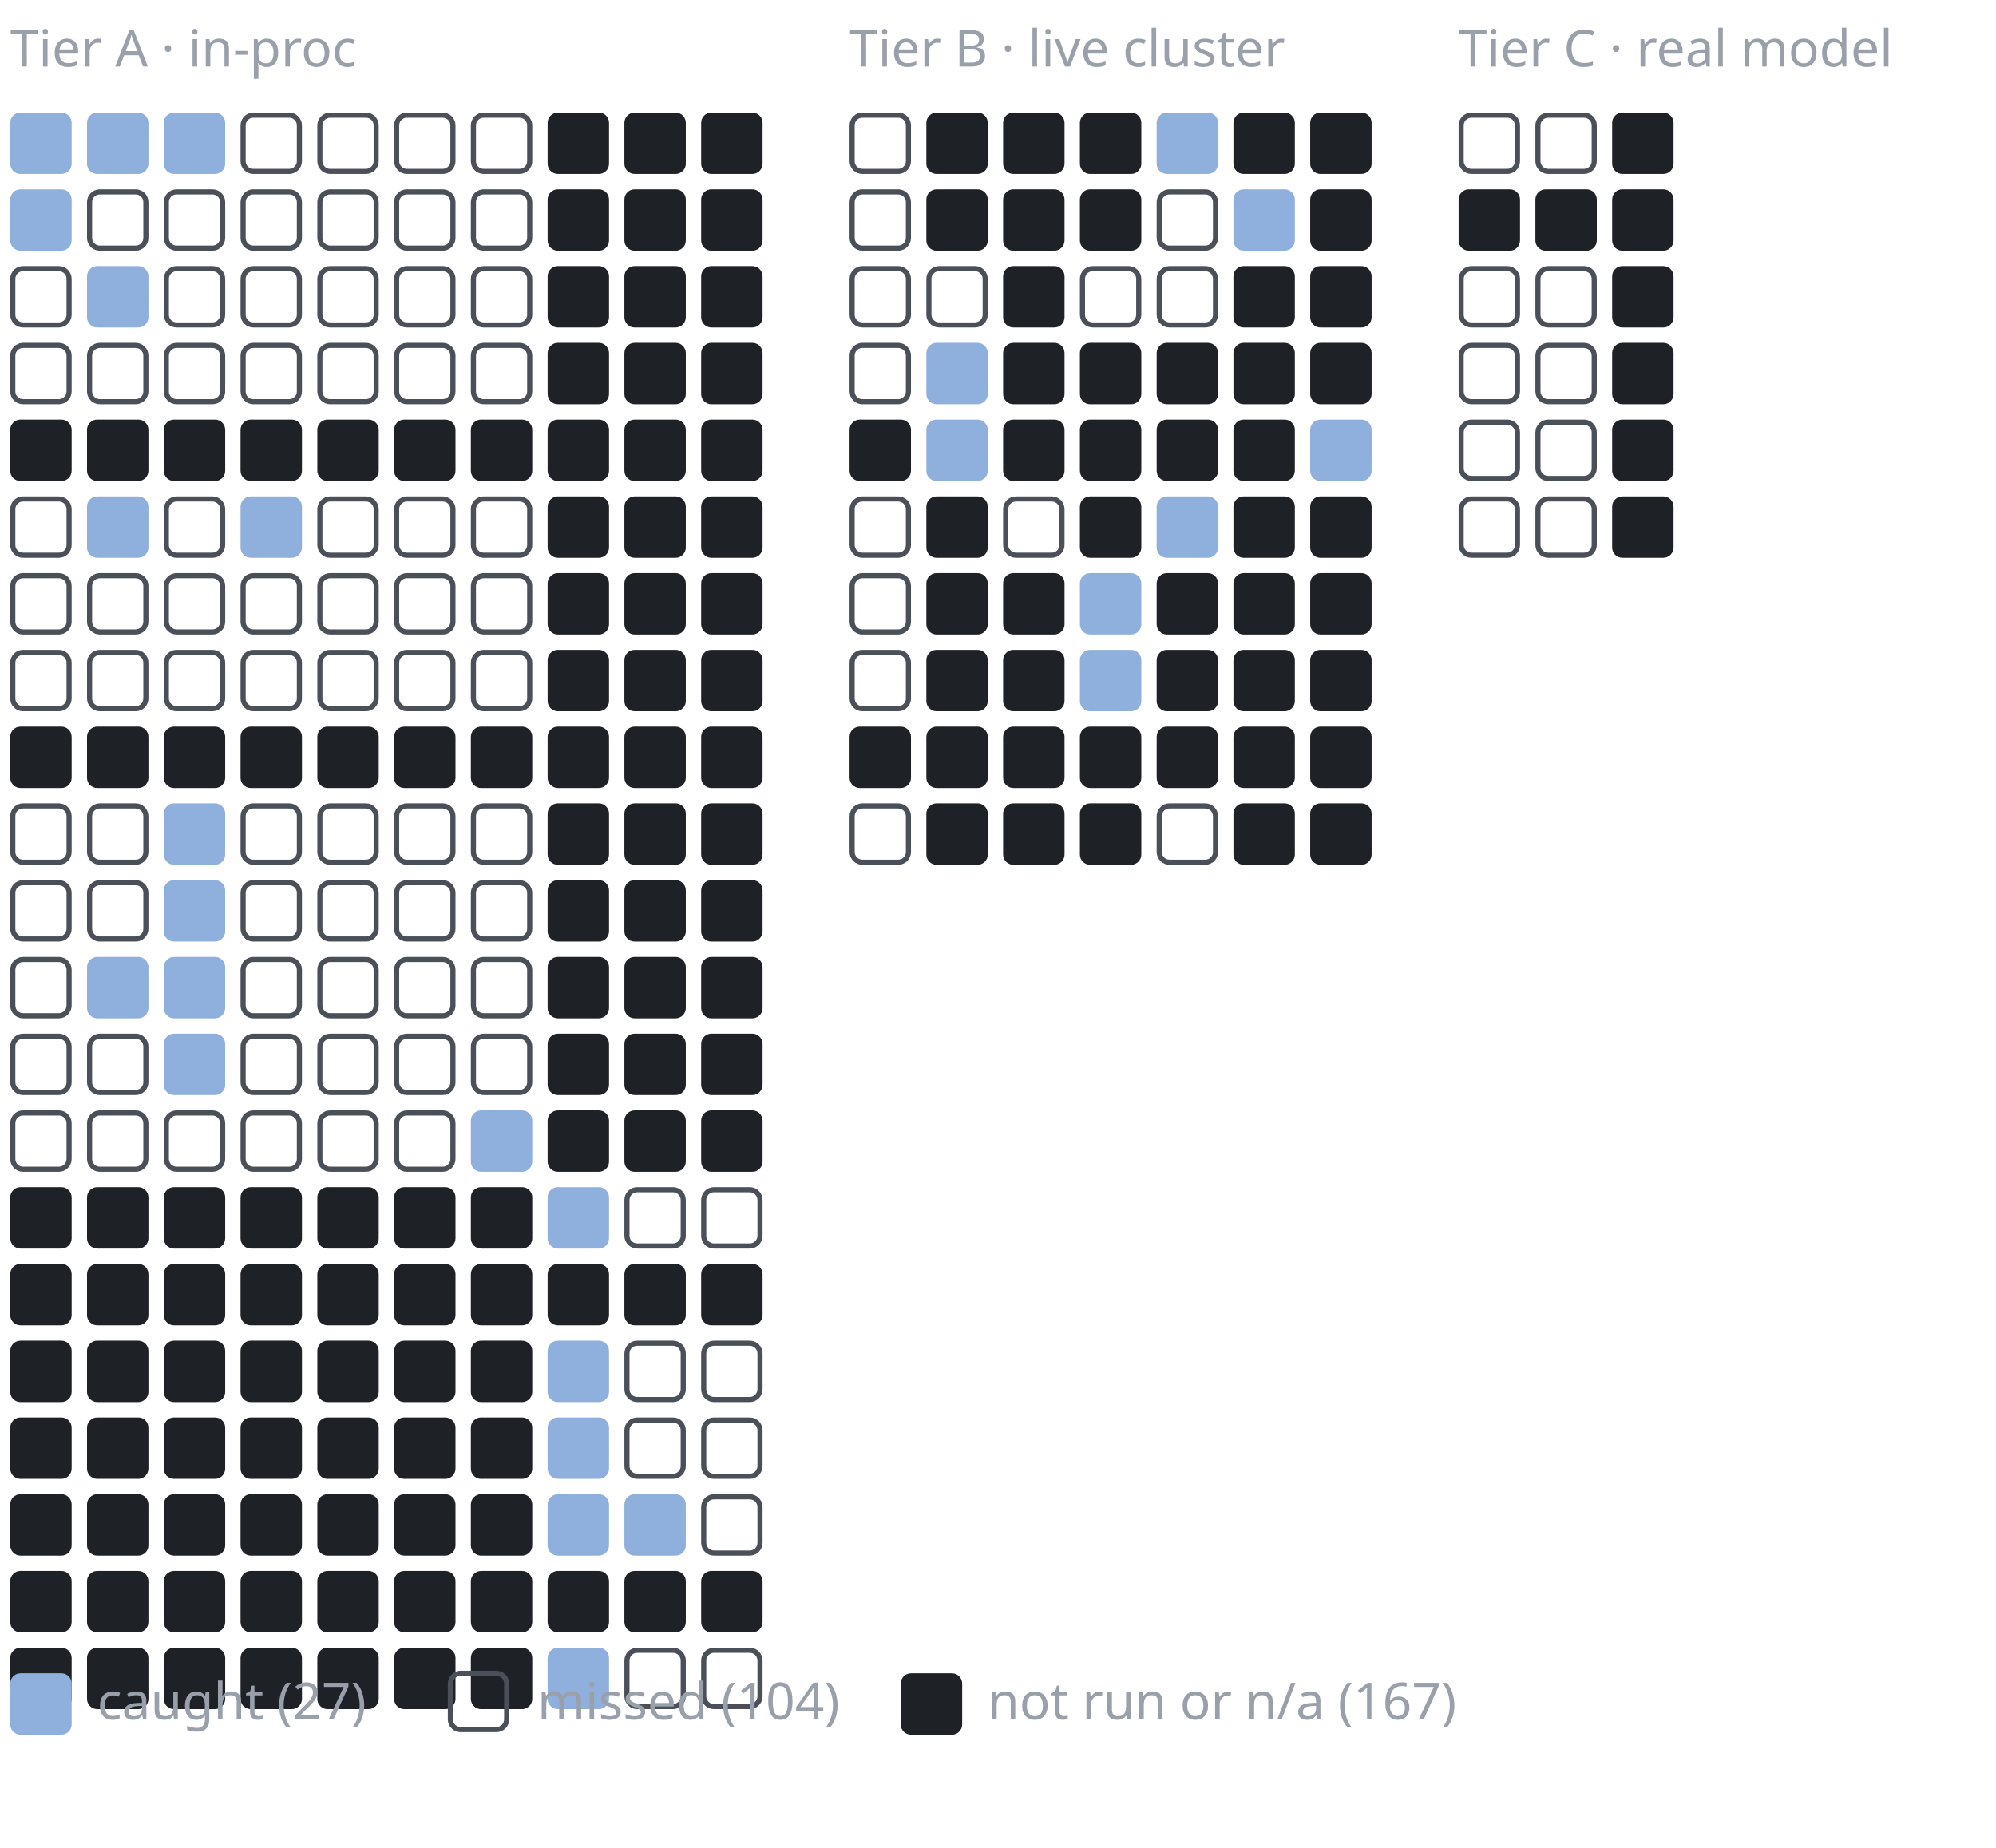
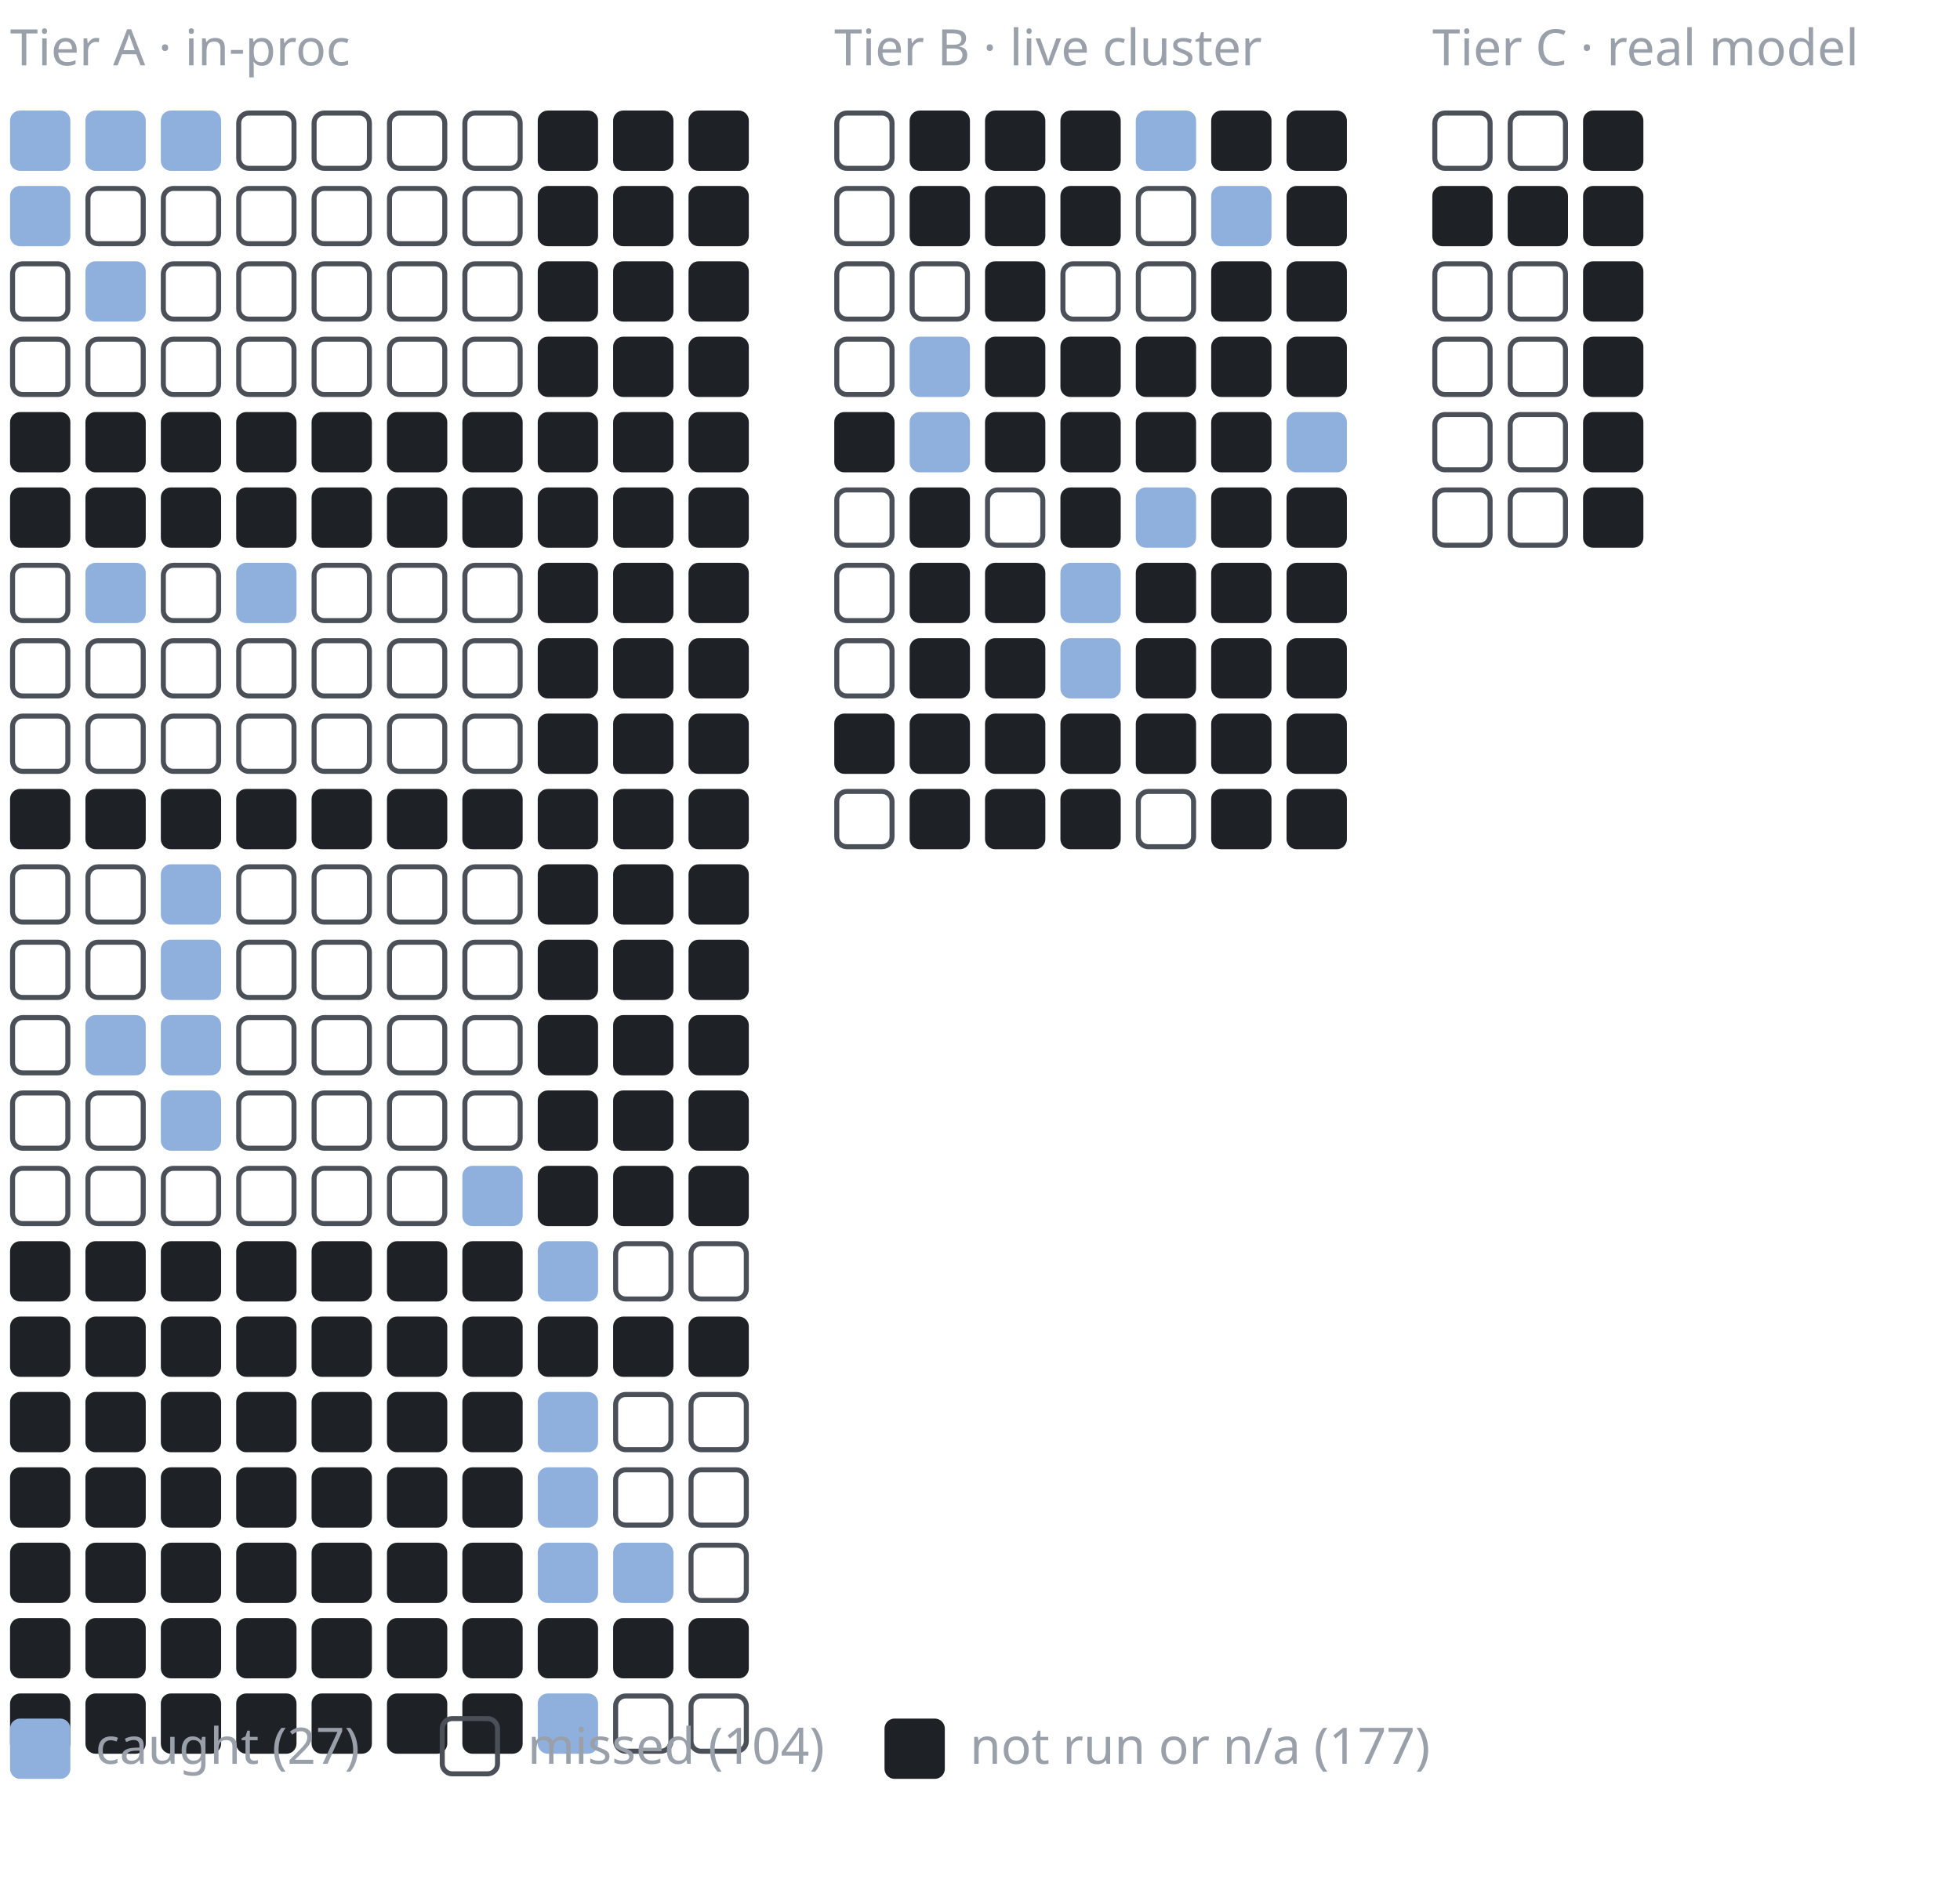
- <svg xmlns="http://www.w3.org/2000/svg" viewBox="0 0 390 361" width="390" height="361" role="img" aria-labelledby="t d">
+ <svg xmlns="http://www.w3.org/2000/svg" viewBox="0 0 390 376" width="390" height="376" role="img" aria-labelledby="t d">
  <text x="2" y="13" font-family="ui-sans-serif, system-ui, sans-serif" font-size="10" fill="#9aa0aa">Tier A · in-proc</text>
  <rect x="2" y="22" width="12" height="12" rx="2" fill="#8fb0dc" />
  <rect x="17" y="22" width="12" height="12" rx="2" fill="#8fb0dc" />
  <rect x="32" y="22" width="12" height="12" rx="2" fill="#8fb0dc" />
  <rect x="47.5" y="22.5" width="11" height="11" rx="2" fill="none" stroke="#4a4f58" />
  <rect x="62.5" y="22.5" width="11" height="11" rx="2" fill="none" stroke="#4a4f58" />
  <rect x="77.5" y="22.5" width="11" height="11" rx="2" fill="none" stroke="#4a4f58" />
  <rect x="92.5" y="22.5" width="11" height="11" rx="2" fill="none" stroke="#4a4f58" />
  <rect x="107" y="22" width="12" height="12" rx="2" fill="#1e2126" />
  <rect x="122" y="22" width="12" height="12" rx="2" fill="#1e2126" />
  <rect x="137" y="22" width="12" height="12" rx="2" fill="#1e2126" />
  <rect x="2" y="37" width="12" height="12" rx="2" fill="#8fb0dc" />
  <rect x="17.5" y="37.5" width="11" height="11" rx="2" fill="none" stroke="#4a4f58" />
  <rect x="32.5" y="37.5" width="11" height="11" rx="2" fill="none" stroke="#4a4f58" />
  <rect x="47.5" y="37.5" width="11" height="11" rx="2" fill="none" stroke="#4a4f58" />
  <rect x="62.5" y="37.5" width="11" height="11" rx="2" fill="none" stroke="#4a4f58" />
  <rect x="77.5" y="37.5" width="11" height="11" rx="2" fill="none" stroke="#4a4f58" />
  <rect x="92.5" y="37.5" width="11" height="11" rx="2" fill="none" stroke="#4a4f58" />
  <rect x="107" y="37" width="12" height="12" rx="2" fill="#1e2126" />
  <rect x="122" y="37" width="12" height="12" rx="2" fill="#1e2126" />
  <rect x="137" y="37" width="12" height="12" rx="2" fill="#1e2126" />
  <rect x="2.5" y="52.5" width="11" height="11" rx="2" fill="none" stroke="#4a4f58" />
  <rect x="17" y="52" width="12" height="12" rx="2" fill="#8fb0dc" />
  <rect x="32.5" y="52.5" width="11" height="11" rx="2" fill="none" stroke="#4a4f58" />
  <rect x="47.5" y="52.5" width="11" height="11" rx="2" fill="none" stroke="#4a4f58" />
  <rect x="62.5" y="52.5" width="11" height="11" rx="2" fill="none" stroke="#4a4f58" />
  <rect x="77.5" y="52.5" width="11" height="11" rx="2" fill="none" stroke="#4a4f58" />
  <rect x="92.5" y="52.5" width="11" height="11" rx="2" fill="none" stroke="#4a4f58" />
  <rect x="107" y="52" width="12" height="12" rx="2" fill="#1e2126" />
  <rect x="122" y="52" width="12" height="12" rx="2" fill="#1e2126" />
  <rect x="137" y="52" width="12" height="12" rx="2" fill="#1e2126" />
  <rect x="2.5" y="67.5" width="11" height="11" rx="2" fill="none" stroke="#4a4f58" />
  <rect x="17.5" y="67.5" width="11" height="11" rx="2" fill="none" stroke="#4a4f58" />
  <rect x="32.5" y="67.5" width="11" height="11" rx="2" fill="none" stroke="#4a4f58" />
  <rect x="47.5" y="67.5" width="11" height="11" rx="2" fill="none" stroke="#4a4f58" />
  <rect x="62.5" y="67.5" width="11" height="11" rx="2" fill="none" stroke="#4a4f58" />
  <rect x="77.5" y="67.5" width="11" height="11" rx="2" fill="none" stroke="#4a4f58" />
  <rect x="92.5" y="67.5" width="11" height="11" rx="2" fill="none" stroke="#4a4f58" />
  <rect x="107" y="67" width="12" height="12" rx="2" fill="#1e2126" />
  <rect x="122" y="67" width="12" height="12" rx="2" fill="#1e2126" />
  <rect x="137" y="67" width="12" height="12" rx="2" fill="#1e2126" />
  <rect x="2" y="82" width="12" height="12" rx="2" fill="#1e2126" />
  <rect x="17" y="82" width="12" height="12" rx="2" fill="#1e2126" />
  <rect x="32" y="82" width="12" height="12" rx="2" fill="#1e2126" />
  <rect x="47" y="82" width="12" height="12" rx="2" fill="#1e2126" />
  <rect x="62" y="82" width="12" height="12" rx="2" fill="#1e2126" />
  <rect x="77" y="82" width="12" height="12" rx="2" fill="#1e2126" />
  <rect x="92" y="82" width="12" height="12" rx="2" fill="#1e2126" />
  <rect x="107" y="82" width="12" height="12" rx="2" fill="#1e2126" />
  <rect x="122" y="82" width="12" height="12" rx="2" fill="#1e2126" />
  <rect x="137" y="82" width="12" height="12" rx="2" fill="#1e2126" />
-   <rect x="2.5" y="97.5" width="11" height="11" rx="2" fill="none" stroke="#4a4f58" />
-   <rect x="17" y="97" width="12" height="12" rx="2" fill="#8fb0dc" />
-   <rect x="32.5" y="97.5" width="11" height="11" rx="2" fill="none" stroke="#4a4f58" />
-   <rect x="47" y="97" width="12" height="12" rx="2" fill="#8fb0dc" />
-   <rect x="62.5" y="97.5" width="11" height="11" rx="2" fill="none" stroke="#4a4f58" />
-   <rect x="77.5" y="97.5" width="11" height="11" rx="2" fill="none" stroke="#4a4f58" />
-   <rect x="92.5" y="97.5" width="11" height="11" rx="2" fill="none" stroke="#4a4f58" />
+   <rect x="2" y="97" width="12" height="12" rx="2" fill="#1e2126" />
+   <rect x="17" y="97" width="12" height="12" rx="2" fill="#1e2126" />
+   <rect x="32" y="97" width="12" height="12" rx="2" fill="#1e2126" />
+   <rect x="47" y="97" width="12" height="12" rx="2" fill="#1e2126" />
+   <rect x="62" y="97" width="12" height="12" rx="2" fill="#1e2126" />
+   <rect x="77" y="97" width="12" height="12" rx="2" fill="#1e2126" />
+   <rect x="92" y="97" width="12" height="12" rx="2" fill="#1e2126" />
  <rect x="107" y="97" width="12" height="12" rx="2" fill="#1e2126" />
  <rect x="122" y="97" width="12" height="12" rx="2" fill="#1e2126" />
  <rect x="137" y="97" width="12" height="12" rx="2" fill="#1e2126" />
  <rect x="2.5" y="112.5" width="11" height="11" rx="2" fill="none" stroke="#4a4f58" />
-   <rect x="17.5" y="112.5" width="11" height="11" rx="2" fill="none" stroke="#4a4f58" />
+   <rect x="17" y="112" width="12" height="12" rx="2" fill="#8fb0dc" />
  <rect x="32.5" y="112.5" width="11" height="11" rx="2" fill="none" stroke="#4a4f58" />
-   <rect x="47.5" y="112.5" width="11" height="11" rx="2" fill="none" stroke="#4a4f58" />
+   <rect x="47" y="112" width="12" height="12" rx="2" fill="#8fb0dc" />
  <rect x="62.5" y="112.5" width="11" height="11" rx="2" fill="none" stroke="#4a4f58" />
  <rect x="77.5" y="112.5" width="11" height="11" rx="2" fill="none" stroke="#4a4f58" />
  <rect x="92.5" y="112.5" width="11" height="11" rx="2" fill="none" stroke="#4a4f58" />
  <rect x="107" y="112" width="12" height="12" rx="2" fill="#1e2126" />
  <rect x="122" y="112" width="12" height="12" rx="2" fill="#1e2126" />
  <rect x="137" y="112" width="12" height="12" rx="2" fill="#1e2126" />
  <rect x="2.5" y="127.5" width="11" height="11" rx="2" fill="none" stroke="#4a4f58" />
  <rect x="17.5" y="127.5" width="11" height="11" rx="2" fill="none" stroke="#4a4f58" />
  <rect x="32.5" y="127.5" width="11" height="11" rx="2" fill="none" stroke="#4a4f58" />
  <rect x="47.5" y="127.5" width="11" height="11" rx="2" fill="none" stroke="#4a4f58" />
  <rect x="62.5" y="127.5" width="11" height="11" rx="2" fill="none" stroke="#4a4f58" />
  <rect x="77.5" y="127.5" width="11" height="11" rx="2" fill="none" stroke="#4a4f58" />
  <rect x="92.5" y="127.5" width="11" height="11" rx="2" fill="none" stroke="#4a4f58" />
  <rect x="107" y="127" width="12" height="12" rx="2" fill="#1e2126" />
  <rect x="122" y="127" width="12" height="12" rx="2" fill="#1e2126" />
  <rect x="137" y="127" width="12" height="12" rx="2" fill="#1e2126" />
-   <rect x="2" y="142" width="12" height="12" rx="2" fill="#1e2126" />
-   <rect x="17" y="142" width="12" height="12" rx="2" fill="#1e2126" />
-   <rect x="32" y="142" width="12" height="12" rx="2" fill="#1e2126" />
-   <rect x="47" y="142" width="12" height="12" rx="2" fill="#1e2126" />
-   <rect x="62" y="142" width="12" height="12" rx="2" fill="#1e2126" />
-   <rect x="77" y="142" width="12" height="12" rx="2" fill="#1e2126" />
-   <rect x="92" y="142" width="12" height="12" rx="2" fill="#1e2126" />
+   <rect x="2.5" y="142.5" width="11" height="11" rx="2" fill="none" stroke="#4a4f58" />
+   <rect x="17.5" y="142.5" width="11" height="11" rx="2" fill="none" stroke="#4a4f58" />
+   <rect x="32.5" y="142.5" width="11" height="11" rx="2" fill="none" stroke="#4a4f58" />
+   <rect x="47.5" y="142.5" width="11" height="11" rx="2" fill="none" stroke="#4a4f58" />
+   <rect x="62.5" y="142.5" width="11" height="11" rx="2" fill="none" stroke="#4a4f58" />
+   <rect x="77.5" y="142.5" width="11" height="11" rx="2" fill="none" stroke="#4a4f58" />
+   <rect x="92.5" y="142.5" width="11" height="11" rx="2" fill="none" stroke="#4a4f58" />
  <rect x="107" y="142" width="12" height="12" rx="2" fill="#1e2126" />
  <rect x="122" y="142" width="12" height="12" rx="2" fill="#1e2126" />
  <rect x="137" y="142" width="12" height="12" rx="2" fill="#1e2126" />
-   <rect x="2.5" y="157.5" width="11" height="11" rx="2" fill="none" stroke="#4a4f58" />
-   <rect x="17.5" y="157.5" width="11" height="11" rx="2" fill="none" stroke="#4a4f58" />
-   <rect x="32" y="157" width="12" height="12" rx="2" fill="#8fb0dc" />
-   <rect x="47.5" y="157.5" width="11" height="11" rx="2" fill="none" stroke="#4a4f58" />
-   <rect x="62.5" y="157.5" width="11" height="11" rx="2" fill="none" stroke="#4a4f58" />
-   <rect x="77.5" y="157.5" width="11" height="11" rx="2" fill="none" stroke="#4a4f58" />
-   <rect x="92.5" y="157.5" width="11" height="11" rx="2" fill="none" stroke="#4a4f58" />
+   <rect x="2" y="157" width="12" height="12" rx="2" fill="#1e2126" />
+   <rect x="17" y="157" width="12" height="12" rx="2" fill="#1e2126" />
+   <rect x="32" y="157" width="12" height="12" rx="2" fill="#1e2126" />
+   <rect x="47" y="157" width="12" height="12" rx="2" fill="#1e2126" />
+   <rect x="62" y="157" width="12" height="12" rx="2" fill="#1e2126" />
+   <rect x="77" y="157" width="12" height="12" rx="2" fill="#1e2126" />
+   <rect x="92" y="157" width="12" height="12" rx="2" fill="#1e2126" />
  <rect x="107" y="157" width="12" height="12" rx="2" fill="#1e2126" />
  <rect x="122" y="157" width="12" height="12" rx="2" fill="#1e2126" />
  <rect x="137" y="157" width="12" height="12" rx="2" fill="#1e2126" />
  <rect x="2.5" y="172.5" width="11" height="11" rx="2" fill="none" stroke="#4a4f58" />
  <rect x="17.5" y="172.5" width="11" height="11" rx="2" fill="none" stroke="#4a4f58" />
  <rect x="32" y="172" width="12" height="12" rx="2" fill="#8fb0dc" />
  <rect x="47.5" y="172.5" width="11" height="11" rx="2" fill="none" stroke="#4a4f58" />
  <rect x="62.5" y="172.5" width="11" height="11" rx="2" fill="none" stroke="#4a4f58" />
  <rect x="77.5" y="172.5" width="11" height="11" rx="2" fill="none" stroke="#4a4f58" />
  <rect x="92.5" y="172.5" width="11" height="11" rx="2" fill="none" stroke="#4a4f58" />
  <rect x="107" y="172" width="12" height="12" rx="2" fill="#1e2126" />
  <rect x="122" y="172" width="12" height="12" rx="2" fill="#1e2126" />
  <rect x="137" y="172" width="12" height="12" rx="2" fill="#1e2126" />
  <rect x="2.5" y="187.5" width="11" height="11" rx="2" fill="none" stroke="#4a4f58" />
-   <rect x="17" y="187" width="12" height="12" rx="2" fill="#8fb0dc" />
+   <rect x="17.5" y="187.5" width="11" height="11" rx="2" fill="none" stroke="#4a4f58" />
  <rect x="32" y="187" width="12" height="12" rx="2" fill="#8fb0dc" />
  <rect x="47.5" y="187.5" width="11" height="11" rx="2" fill="none" stroke="#4a4f58" />
  <rect x="62.5" y="187.5" width="11" height="11" rx="2" fill="none" stroke="#4a4f58" />
  <rect x="77.5" y="187.5" width="11" height="11" rx="2" fill="none" stroke="#4a4f58" />
  <rect x="92.5" y="187.5" width="11" height="11" rx="2" fill="none" stroke="#4a4f58" />
  <rect x="107" y="187" width="12" height="12" rx="2" fill="#1e2126" />
  <rect x="122" y="187" width="12" height="12" rx="2" fill="#1e2126" />
  <rect x="137" y="187" width="12" height="12" rx="2" fill="#1e2126" />
  <rect x="2.5" y="202.5" width="11" height="11" rx="2" fill="none" stroke="#4a4f58" />
-   <rect x="17.5" y="202.5" width="11" height="11" rx="2" fill="none" stroke="#4a4f58" />
+   <rect x="17" y="202" width="12" height="12" rx="2" fill="#8fb0dc" />
  <rect x="32" y="202" width="12" height="12" rx="2" fill="#8fb0dc" />
  <rect x="47.5" y="202.5" width="11" height="11" rx="2" fill="none" stroke="#4a4f58" />
  <rect x="62.5" y="202.5" width="11" height="11" rx="2" fill="none" stroke="#4a4f58" />
  <rect x="77.5" y="202.5" width="11" height="11" rx="2" fill="none" stroke="#4a4f58" />
  <rect x="92.5" y="202.5" width="11" height="11" rx="2" fill="none" stroke="#4a4f58" />
  <rect x="107" y="202" width="12" height="12" rx="2" fill="#1e2126" />
  <rect x="122" y="202" width="12" height="12" rx="2" fill="#1e2126" />
  <rect x="137" y="202" width="12" height="12" rx="2" fill="#1e2126" />
  <rect x="2.5" y="217.5" width="11" height="11" rx="2" fill="none" stroke="#4a4f58" />
  <rect x="17.5" y="217.5" width="11" height="11" rx="2" fill="none" stroke="#4a4f58" />
-   <rect x="32.5" y="217.5" width="11" height="11" rx="2" fill="none" stroke="#4a4f58" />
+   <rect x="32" y="217" width="12" height="12" rx="2" fill="#8fb0dc" />
  <rect x="47.5" y="217.5" width="11" height="11" rx="2" fill="none" stroke="#4a4f58" />
  <rect x="62.5" y="217.5" width="11" height="11" rx="2" fill="none" stroke="#4a4f58" />
  <rect x="77.5" y="217.5" width="11" height="11" rx="2" fill="none" stroke="#4a4f58" />
-   <rect x="92" y="217" width="12" height="12" rx="2" fill="#8fb0dc" />
+   <rect x="92.5" y="217.5" width="11" height="11" rx="2" fill="none" stroke="#4a4f58" />
  <rect x="107" y="217" width="12" height="12" rx="2" fill="#1e2126" />
  <rect x="122" y="217" width="12" height="12" rx="2" fill="#1e2126" />
  <rect x="137" y="217" width="12" height="12" rx="2" fill="#1e2126" />
-   <rect x="2" y="232" width="12" height="12" rx="2" fill="#1e2126" />
-   <rect x="17" y="232" width="12" height="12" rx="2" fill="#1e2126" />
-   <rect x="32" y="232" width="12" height="12" rx="2" fill="#1e2126" />
-   <rect x="47" y="232" width="12" height="12" rx="2" fill="#1e2126" />
-   <rect x="62" y="232" width="12" height="12" rx="2" fill="#1e2126" />
-   <rect x="77" y="232" width="12" height="12" rx="2" fill="#1e2126" />
-   <rect x="92" y="232" width="12" height="12" rx="2" fill="#1e2126" />
-   <rect x="107" y="232" width="12" height="12" rx="2" fill="#8fb0dc" />
-   <rect x="122.5" y="232.5" width="11" height="11" rx="2" fill="none" stroke="#4a4f58" />
-   <rect x="137.5" y="232.5" width="11" height="11" rx="2" fill="none" stroke="#4a4f58" />
+   <rect x="2.5" y="232.5" width="11" height="11" rx="2" fill="none" stroke="#4a4f58" />
+   <rect x="17.5" y="232.5" width="11" height="11" rx="2" fill="none" stroke="#4a4f58" />
+   <rect x="32.5" y="232.5" width="11" height="11" rx="2" fill="none" stroke="#4a4f58" />
+   <rect x="47.5" y="232.5" width="11" height="11" rx="2" fill="none" stroke="#4a4f58" />
+   <rect x="62.5" y="232.5" width="11" height="11" rx="2" fill="none" stroke="#4a4f58" />
+   <rect x="77.5" y="232.5" width="11" height="11" rx="2" fill="none" stroke="#4a4f58" />
+   <rect x="92" y="232" width="12" height="12" rx="2" fill="#8fb0dc" />
+   <rect x="107" y="232" width="12" height="12" rx="2" fill="#1e2126" />
+   <rect x="122" y="232" width="12" height="12" rx="2" fill="#1e2126" />
+   <rect x="137" y="232" width="12" height="12" rx="2" fill="#1e2126" />
  <rect x="2" y="247" width="12" height="12" rx="2" fill="#1e2126" />
  <rect x="17" y="247" width="12" height="12" rx="2" fill="#1e2126" />
  <rect x="32" y="247" width="12" height="12" rx="2" fill="#1e2126" />
  <rect x="47" y="247" width="12" height="12" rx="2" fill="#1e2126" />
  <rect x="62" y="247" width="12" height="12" rx="2" fill="#1e2126" />
  <rect x="77" y="247" width="12" height="12" rx="2" fill="#1e2126" />
  <rect x="92" y="247" width="12" height="12" rx="2" fill="#1e2126" />
-   <rect x="107" y="247" width="12" height="12" rx="2" fill="#1e2126" />
-   <rect x="122" y="247" width="12" height="12" rx="2" fill="#1e2126" />
-   <rect x="137" y="247" width="12" height="12" rx="2" fill="#1e2126" />
+   <rect x="107" y="247" width="12" height="12" rx="2" fill="#8fb0dc" />
+   <rect x="122.5" y="247.5" width="11" height="11" rx="2" fill="none" stroke="#4a4f58" />
+   <rect x="137.5" y="247.5" width="11" height="11" rx="2" fill="none" stroke="#4a4f58" />
  <rect x="2" y="262" width="12" height="12" rx="2" fill="#1e2126" />
  <rect x="17" y="262" width="12" height="12" rx="2" fill="#1e2126" />
  <rect x="32" y="262" width="12" height="12" rx="2" fill="#1e2126" />
  <rect x="47" y="262" width="12" height="12" rx="2" fill="#1e2126" />
  <rect x="62" y="262" width="12" height="12" rx="2" fill="#1e2126" />
  <rect x="77" y="262" width="12" height="12" rx="2" fill="#1e2126" />
  <rect x="92" y="262" width="12" height="12" rx="2" fill="#1e2126" />
-   <rect x="107" y="262" width="12" height="12" rx="2" fill="#8fb0dc" />
-   <rect x="122.5" y="262.5" width="11" height="11" rx="2" fill="none" stroke="#4a4f58" />
-   <rect x="137.5" y="262.5" width="11" height="11" rx="2" fill="none" stroke="#4a4f58" />
+   <rect x="107" y="262" width="12" height="12" rx="2" fill="#1e2126" />
+   <rect x="122" y="262" width="12" height="12" rx="2" fill="#1e2126" />
+   <rect x="137" y="262" width="12" height="12" rx="2" fill="#1e2126" />
  <rect x="2" y="277" width="12" height="12" rx="2" fill="#1e2126" />
  <rect x="17" y="277" width="12" height="12" rx="2" fill="#1e2126" />
  <rect x="32" y="277" width="12" height="12" rx="2" fill="#1e2126" />
  <rect x="47" y="277" width="12" height="12" rx="2" fill="#1e2126" />
  <rect x="62" y="277" width="12" height="12" rx="2" fill="#1e2126" />
  <rect x="77" y="277" width="12" height="12" rx="2" fill="#1e2126" />
  <rect x="92" y="277" width="12" height="12" rx="2" fill="#1e2126" />
  <rect x="107" y="277" width="12" height="12" rx="2" fill="#8fb0dc" />
  <rect x="122.5" y="277.5" width="11" height="11" rx="2" fill="none" stroke="#4a4f58" />
  <rect x="137.5" y="277.5" width="11" height="11" rx="2" fill="none" stroke="#4a4f58" />
  <rect x="2" y="292" width="12" height="12" rx="2" fill="#1e2126" />
  <rect x="17" y="292" width="12" height="12" rx="2" fill="#1e2126" />
  <rect x="32" y="292" width="12" height="12" rx="2" fill="#1e2126" />
  <rect x="47" y="292" width="12" height="12" rx="2" fill="#1e2126" />
  <rect x="62" y="292" width="12" height="12" rx="2" fill="#1e2126" />
  <rect x="77" y="292" width="12" height="12" rx="2" fill="#1e2126" />
  <rect x="92" y="292" width="12" height="12" rx="2" fill="#1e2126" />
  <rect x="107" y="292" width="12" height="12" rx="2" fill="#8fb0dc" />
-   <rect x="122" y="292" width="12" height="12" rx="2" fill="#8fb0dc" />
+   <rect x="122.5" y="292.5" width="11" height="11" rx="2" fill="none" stroke="#4a4f58" />
  <rect x="137.5" y="292.5" width="11" height="11" rx="2" fill="none" stroke="#4a4f58" />
  <rect x="2" y="307" width="12" height="12" rx="2" fill="#1e2126" />
  <rect x="17" y="307" width="12" height="12" rx="2" fill="#1e2126" />
  <rect x="32" y="307" width="12" height="12" rx="2" fill="#1e2126" />
  <rect x="47" y="307" width="12" height="12" rx="2" fill="#1e2126" />
  <rect x="62" y="307" width="12" height="12" rx="2" fill="#1e2126" />
  <rect x="77" y="307" width="12" height="12" rx="2" fill="#1e2126" />
  <rect x="92" y="307" width="12" height="12" rx="2" fill="#1e2126" />
-   <rect x="107" y="307" width="12" height="12" rx="2" fill="#1e2126" />
-   <rect x="122" y="307" width="12" height="12" rx="2" fill="#1e2126" />
-   <rect x="137" y="307" width="12" height="12" rx="2" fill="#1e2126" />
+   <rect x="107" y="307" width="12" height="12" rx="2" fill="#8fb0dc" />
+   <rect x="122" y="307" width="12" height="12" rx="2" fill="#8fb0dc" />
+   <rect x="137.5" y="307.5" width="11" height="11" rx="2" fill="none" stroke="#4a4f58" />
  <rect x="2" y="322" width="12" height="12" rx="2" fill="#1e2126" />
  <rect x="17" y="322" width="12" height="12" rx="2" fill="#1e2126" />
  <rect x="32" y="322" width="12" height="12" rx="2" fill="#1e2126" />
  <rect x="47" y="322" width="12" height="12" rx="2" fill="#1e2126" />
  <rect x="62" y="322" width="12" height="12" rx="2" fill="#1e2126" />
  <rect x="77" y="322" width="12" height="12" rx="2" fill="#1e2126" />
  <rect x="92" y="322" width="12" height="12" rx="2" fill="#1e2126" />
-   <rect x="107" y="322" width="12" height="12" rx="2" fill="#8fb0dc" />
-   <rect x="122.5" y="322.5" width="11" height="11" rx="2" fill="none" stroke="#4a4f58" />
-   <rect x="137.5" y="322.5" width="11" height="11" rx="2" fill="none" stroke="#4a4f58" />
+   <rect x="107" y="322" width="12" height="12" rx="2" fill="#1e2126" />
+   <rect x="122" y="322" width="12" height="12" rx="2" fill="#1e2126" />
+   <rect x="137" y="322" width="12" height="12" rx="2" fill="#1e2126" />
+   <rect x="2" y="337" width="12" height="12" rx="2" fill="#1e2126" />
+   <rect x="17" y="337" width="12" height="12" rx="2" fill="#1e2126" />
+   <rect x="32" y="337" width="12" height="12" rx="2" fill="#1e2126" />
+   <rect x="47" y="337" width="12" height="12" rx="2" fill="#1e2126" />
+   <rect x="62" y="337" width="12" height="12" rx="2" fill="#1e2126" />
+   <rect x="77" y="337" width="12" height="12" rx="2" fill="#1e2126" />
+   <rect x="92" y="337" width="12" height="12" rx="2" fill="#1e2126" />
+   <rect x="107" y="337" width="12" height="12" rx="2" fill="#8fb0dc" />
+   <rect x="122.5" y="337.5" width="11" height="11" rx="2" fill="none" stroke="#4a4f58" />
+   <rect x="137.5" y="337.5" width="11" height="11" rx="2" fill="none" stroke="#4a4f58" />
  <text x="166" y="13" font-family="ui-sans-serif, system-ui, sans-serif" font-size="10" fill="#9aa0aa">Tier B · live cluster</text>
  <rect x="166.5" y="22.5" width="11" height="11" rx="2" fill="none" stroke="#4a4f58" />
  <rect x="181" y="22" width="12" height="12" rx="2" fill="#1e2126" />
  <rect x="196" y="22" width="12" height="12" rx="2" fill="#1e2126" />
  <rect x="211" y="22" width="12" height="12" rx="2" fill="#1e2126" />
  <rect x="226" y="22" width="12" height="12" rx="2" fill="#8fb0dc" />
  <rect x="241" y="22" width="12" height="12" rx="2" fill="#1e2126" />
  <rect x="256" y="22" width="12" height="12" rx="2" fill="#1e2126" />
  <rect x="166.5" y="37.5" width="11" height="11" rx="2" fill="none" stroke="#4a4f58" />
  <rect x="181" y="37" width="12" height="12" rx="2" fill="#1e2126" />
  <rect x="196" y="37" width="12" height="12" rx="2" fill="#1e2126" />
  <rect x="211" y="37" width="12" height="12" rx="2" fill="#1e2126" />
  <rect x="226.5" y="37.5" width="11" height="11" rx="2" fill="none" stroke="#4a4f58" />
  <rect x="241" y="37" width="12" height="12" rx="2" fill="#8fb0dc" />
  <rect x="256" y="37" width="12" height="12" rx="2" fill="#1e2126" />
  <rect x="166.5" y="52.5" width="11" height="11" rx="2" fill="none" stroke="#4a4f58" />
  <rect x="181.5" y="52.5" width="11" height="11" rx="2" fill="none" stroke="#4a4f58" />
  <rect x="196" y="52" width="12" height="12" rx="2" fill="#1e2126" />
  <rect x="211.5" y="52.5" width="11" height="11" rx="2" fill="none" stroke="#4a4f58" />
  <rect x="226.5" y="52.5" width="11" height="11" rx="2" fill="none" stroke="#4a4f58" />
  <rect x="241" y="52" width="12" height="12" rx="2" fill="#1e2126" />
  <rect x="256" y="52" width="12" height="12" rx="2" fill="#1e2126" />
  <rect x="166.5" y="67.5" width="11" height="11" rx="2" fill="none" stroke="#4a4f58" />
  <rect x="181" y="67" width="12" height="12" rx="2" fill="#8fb0dc" />
  <rect x="196" y="67" width="12" height="12" rx="2" fill="#1e2126" />
  <rect x="211" y="67" width="12" height="12" rx="2" fill="#1e2126" />
  <rect x="226" y="67" width="12" height="12" rx="2" fill="#1e2126" />
  <rect x="241" y="67" width="12" height="12" rx="2" fill="#1e2126" />
  <rect x="256" y="67" width="12" height="12" rx="2" fill="#1e2126" />
  <rect x="166" y="82" width="12" height="12" rx="2" fill="#1e2126" />
  <rect x="181" y="82" width="12" height="12" rx="2" fill="#8fb0dc" />
  <rect x="196" y="82" width="12" height="12" rx="2" fill="#1e2126" />
  <rect x="211" y="82" width="12" height="12" rx="2" fill="#1e2126" />
  <rect x="226" y="82" width="12" height="12" rx="2" fill="#1e2126" />
  <rect x="241" y="82" width="12" height="12" rx="2" fill="#1e2126" />
  <rect x="256" y="82" width="12" height="12" rx="2" fill="#8fb0dc" />
  <rect x="166.5" y="97.5" width="11" height="11" rx="2" fill="none" stroke="#4a4f58" />
  <rect x="181" y="97" width="12" height="12" rx="2" fill="#1e2126" />
  <rect x="196.5" y="97.5" width="11" height="11" rx="2" fill="none" stroke="#4a4f58" />
  <rect x="211" y="97" width="12" height="12" rx="2" fill="#1e2126" />
  <rect x="226" y="97" width="12" height="12" rx="2" fill="#8fb0dc" />
  <rect x="241" y="97" width="12" height="12" rx="2" fill="#1e2126" />
  <rect x="256" y="97" width="12" height="12" rx="2" fill="#1e2126" />
  <rect x="166.5" y="112.5" width="11" height="11" rx="2" fill="none" stroke="#4a4f58" />
  <rect x="181" y="112" width="12" height="12" rx="2" fill="#1e2126" />
  <rect x="196" y="112" width="12" height="12" rx="2" fill="#1e2126" />
  <rect x="211" y="112" width="12" height="12" rx="2" fill="#8fb0dc" />
  <rect x="226" y="112" width="12" height="12" rx="2" fill="#1e2126" />
  <rect x="241" y="112" width="12" height="12" rx="2" fill="#1e2126" />
  <rect x="256" y="112" width="12" height="12" rx="2" fill="#1e2126" />
  <rect x="166.5" y="127.5" width="11" height="11" rx="2" fill="none" stroke="#4a4f58" />
  <rect x="181" y="127" width="12" height="12" rx="2" fill="#1e2126" />
  <rect x="196" y="127" width="12" height="12" rx="2" fill="#1e2126" />
  <rect x="211" y="127" width="12" height="12" rx="2" fill="#8fb0dc" />
  <rect x="226" y="127" width="12" height="12" rx="2" fill="#1e2126" />
  <rect x="241" y="127" width="12" height="12" rx="2" fill="#1e2126" />
  <rect x="256" y="127" width="12" height="12" rx="2" fill="#1e2126" />
  <rect x="166" y="142" width="12" height="12" rx="2" fill="#1e2126" />
  <rect x="181" y="142" width="12" height="12" rx="2" fill="#1e2126" />
  <rect x="196" y="142" width="12" height="12" rx="2" fill="#1e2126" />
  <rect x="211" y="142" width="12" height="12" rx="2" fill="#1e2126" />
  <rect x="226" y="142" width="12" height="12" rx="2" fill="#1e2126" />
  <rect x="241" y="142" width="12" height="12" rx="2" fill="#1e2126" />
  <rect x="256" y="142" width="12" height="12" rx="2" fill="#1e2126" />
  <rect x="166.5" y="157.5" width="11" height="11" rx="2" fill="none" stroke="#4a4f58" />
  <rect x="181" y="157" width="12" height="12" rx="2" fill="#1e2126" />
  <rect x="196" y="157" width="12" height="12" rx="2" fill="#1e2126" />
  <rect x="211" y="157" width="12" height="12" rx="2" fill="#1e2126" />
  <rect x="226.5" y="157.5" width="11" height="11" rx="2" fill="none" stroke="#4a4f58" />
  <rect x="241" y="157" width="12" height="12" rx="2" fill="#1e2126" />
  <rect x="256" y="157" width="12" height="12" rx="2" fill="#1e2126" />
  <text x="285" y="13" font-family="ui-sans-serif, system-ui, sans-serif" font-size="10" fill="#9aa0aa">Tier C · real model</text>
  <rect x="285.5" y="22.5" width="11" height="11" rx="2" fill="none" stroke="#4a4f58" />
  <rect x="300.5" y="22.5" width="11" height="11" rx="2" fill="none" stroke="#4a4f58" />
  <rect x="315" y="22" width="12" height="12" rx="2" fill="#1e2126" />
  <rect x="285" y="37" width="12" height="12" rx="2" fill="#1e2126" />
  <rect x="300" y="37" width="12" height="12" rx="2" fill="#1e2126" />
  <rect x="315" y="37" width="12" height="12" rx="2" fill="#1e2126" />
  <rect x="285.5" y="52.5" width="11" height="11" rx="2" fill="none" stroke="#4a4f58" />
  <rect x="300.5" y="52.5" width="11" height="11" rx="2" fill="none" stroke="#4a4f58" />
  <rect x="315" y="52" width="12" height="12" rx="2" fill="#1e2126" />
  <rect x="285.5" y="67.5" width="11" height="11" rx="2" fill="none" stroke="#4a4f58" />
  <rect x="300.5" y="67.5" width="11" height="11" rx="2" fill="none" stroke="#4a4f58" />
  <rect x="315" y="67" width="12" height="12" rx="2" fill="#1e2126" />
  <rect x="285.5" y="82.5" width="11" height="11" rx="2" fill="none" stroke="#4a4f58" />
  <rect x="300.5" y="82.5" width="11" height="11" rx="2" fill="none" stroke="#4a4f58" />
  <rect x="315" y="82" width="12" height="12" rx="2" fill="#1e2126" />
  <rect x="285.5" y="97.5" width="11" height="11" rx="2" fill="none" stroke="#4a4f58" />
  <rect x="300.5" y="97.5" width="11" height="11" rx="2" fill="none" stroke="#4a4f58" />
  <rect x="315" y="97" width="12" height="12" rx="2" fill="#1e2126" />
-   <rect x="2" y="327" width="12" height="12" rx="2" fill="#8fb0dc" />
-   <text x="19" y="336" font-family="ui-sans-serif, system-ui, sans-serif" font-size="10" fill="#9aa0aa">caught (27)</text>
-   <rect x="88" y="327" width="11" height="11" rx="2" fill="none" stroke="#4a4f58" />
-   <text x="105" y="336" font-family="ui-sans-serif, system-ui, sans-serif" font-size="10" fill="#9aa0aa">missed (104)</text>
-   <rect x="176" y="327" width="12" height="12" rx="2" fill="#1e2126" />
-   <text x="193" y="336" font-family="ui-sans-serif, system-ui, sans-serif" font-size="10" fill="#9aa0aa">not run or n/a (167)</text>
+   <rect x="2" y="342" width="12" height="12" rx="2" fill="#8fb0dc" />
+   <text x="19" y="351" font-family="ui-sans-serif, system-ui, sans-serif" font-size="10" fill="#9aa0aa">caught (27)</text>
+   <rect x="88" y="342" width="11" height="11" rx="2" fill="none" stroke="#4a4f58" />
+   <text x="105" y="351" font-family="ui-sans-serif, system-ui, sans-serif" font-size="10" fill="#9aa0aa">missed (104)</text>
+   <rect x="176" y="342" width="12" height="12" rx="2" fill="#1e2126" />
+   <text x="193" y="351" font-family="ui-sans-serif, system-ui, sans-serif" font-size="10" fill="#9aa0aa">not run or n/a (177)</text>
</svg>
